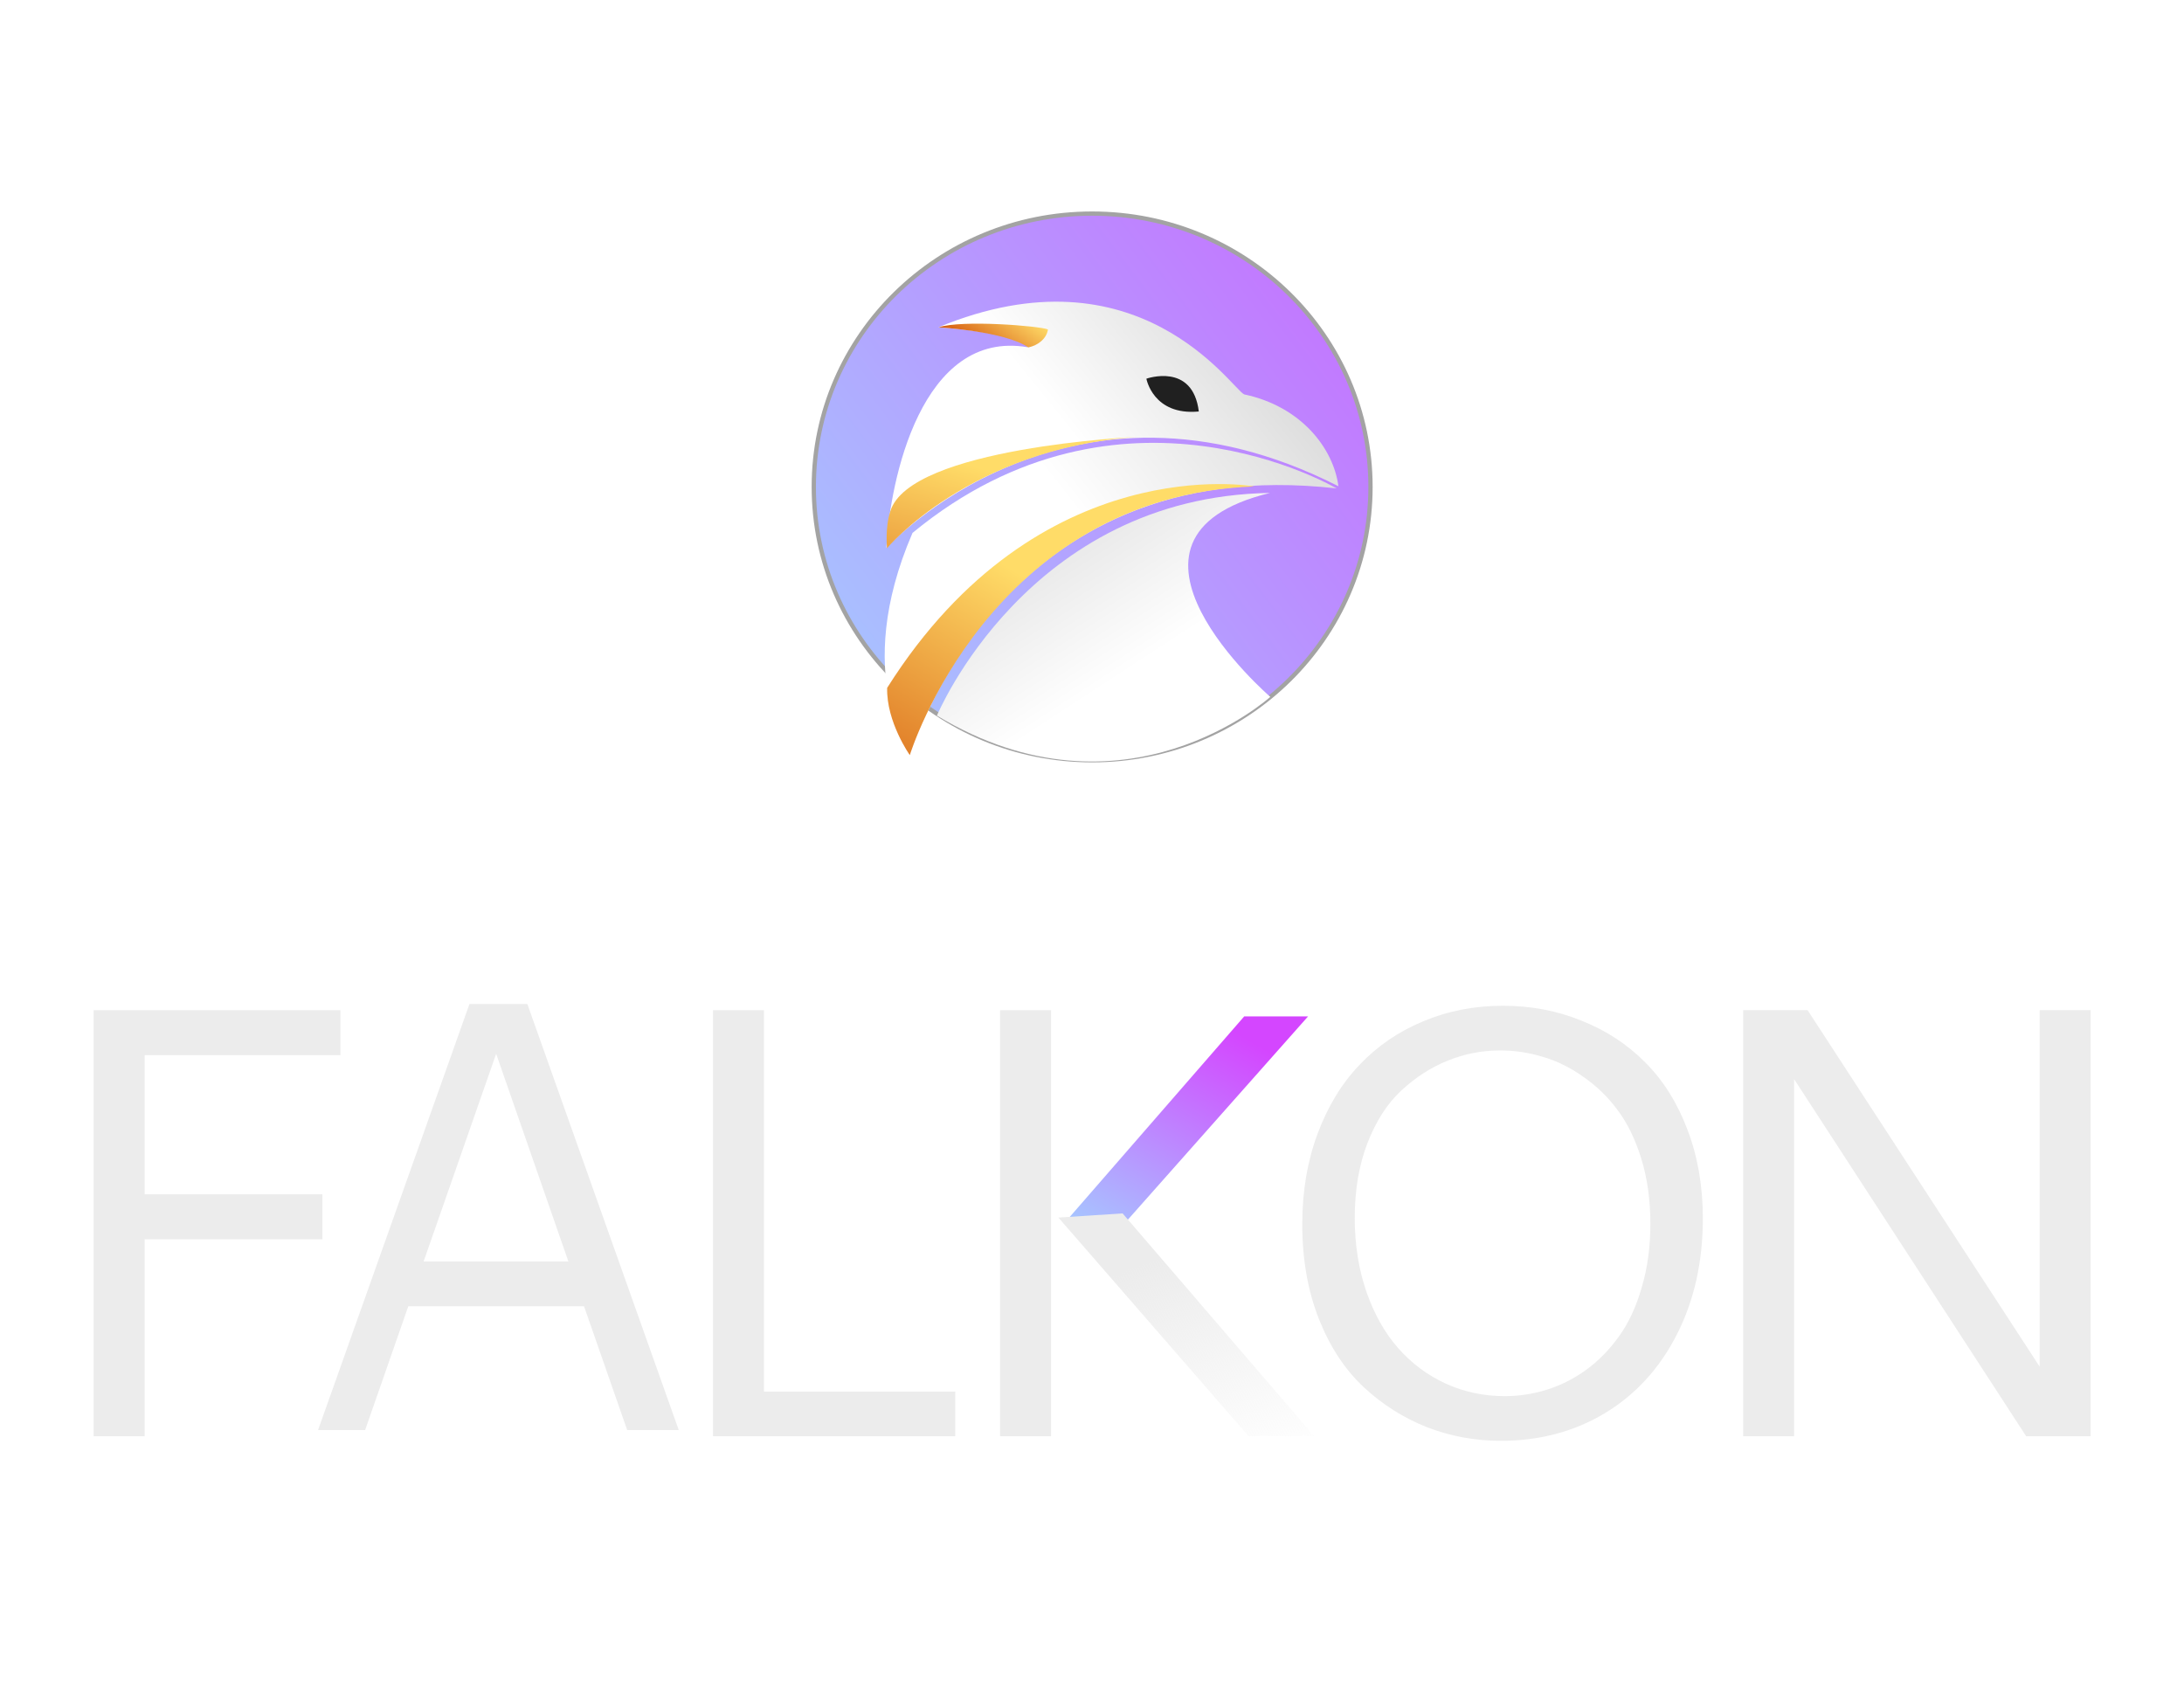
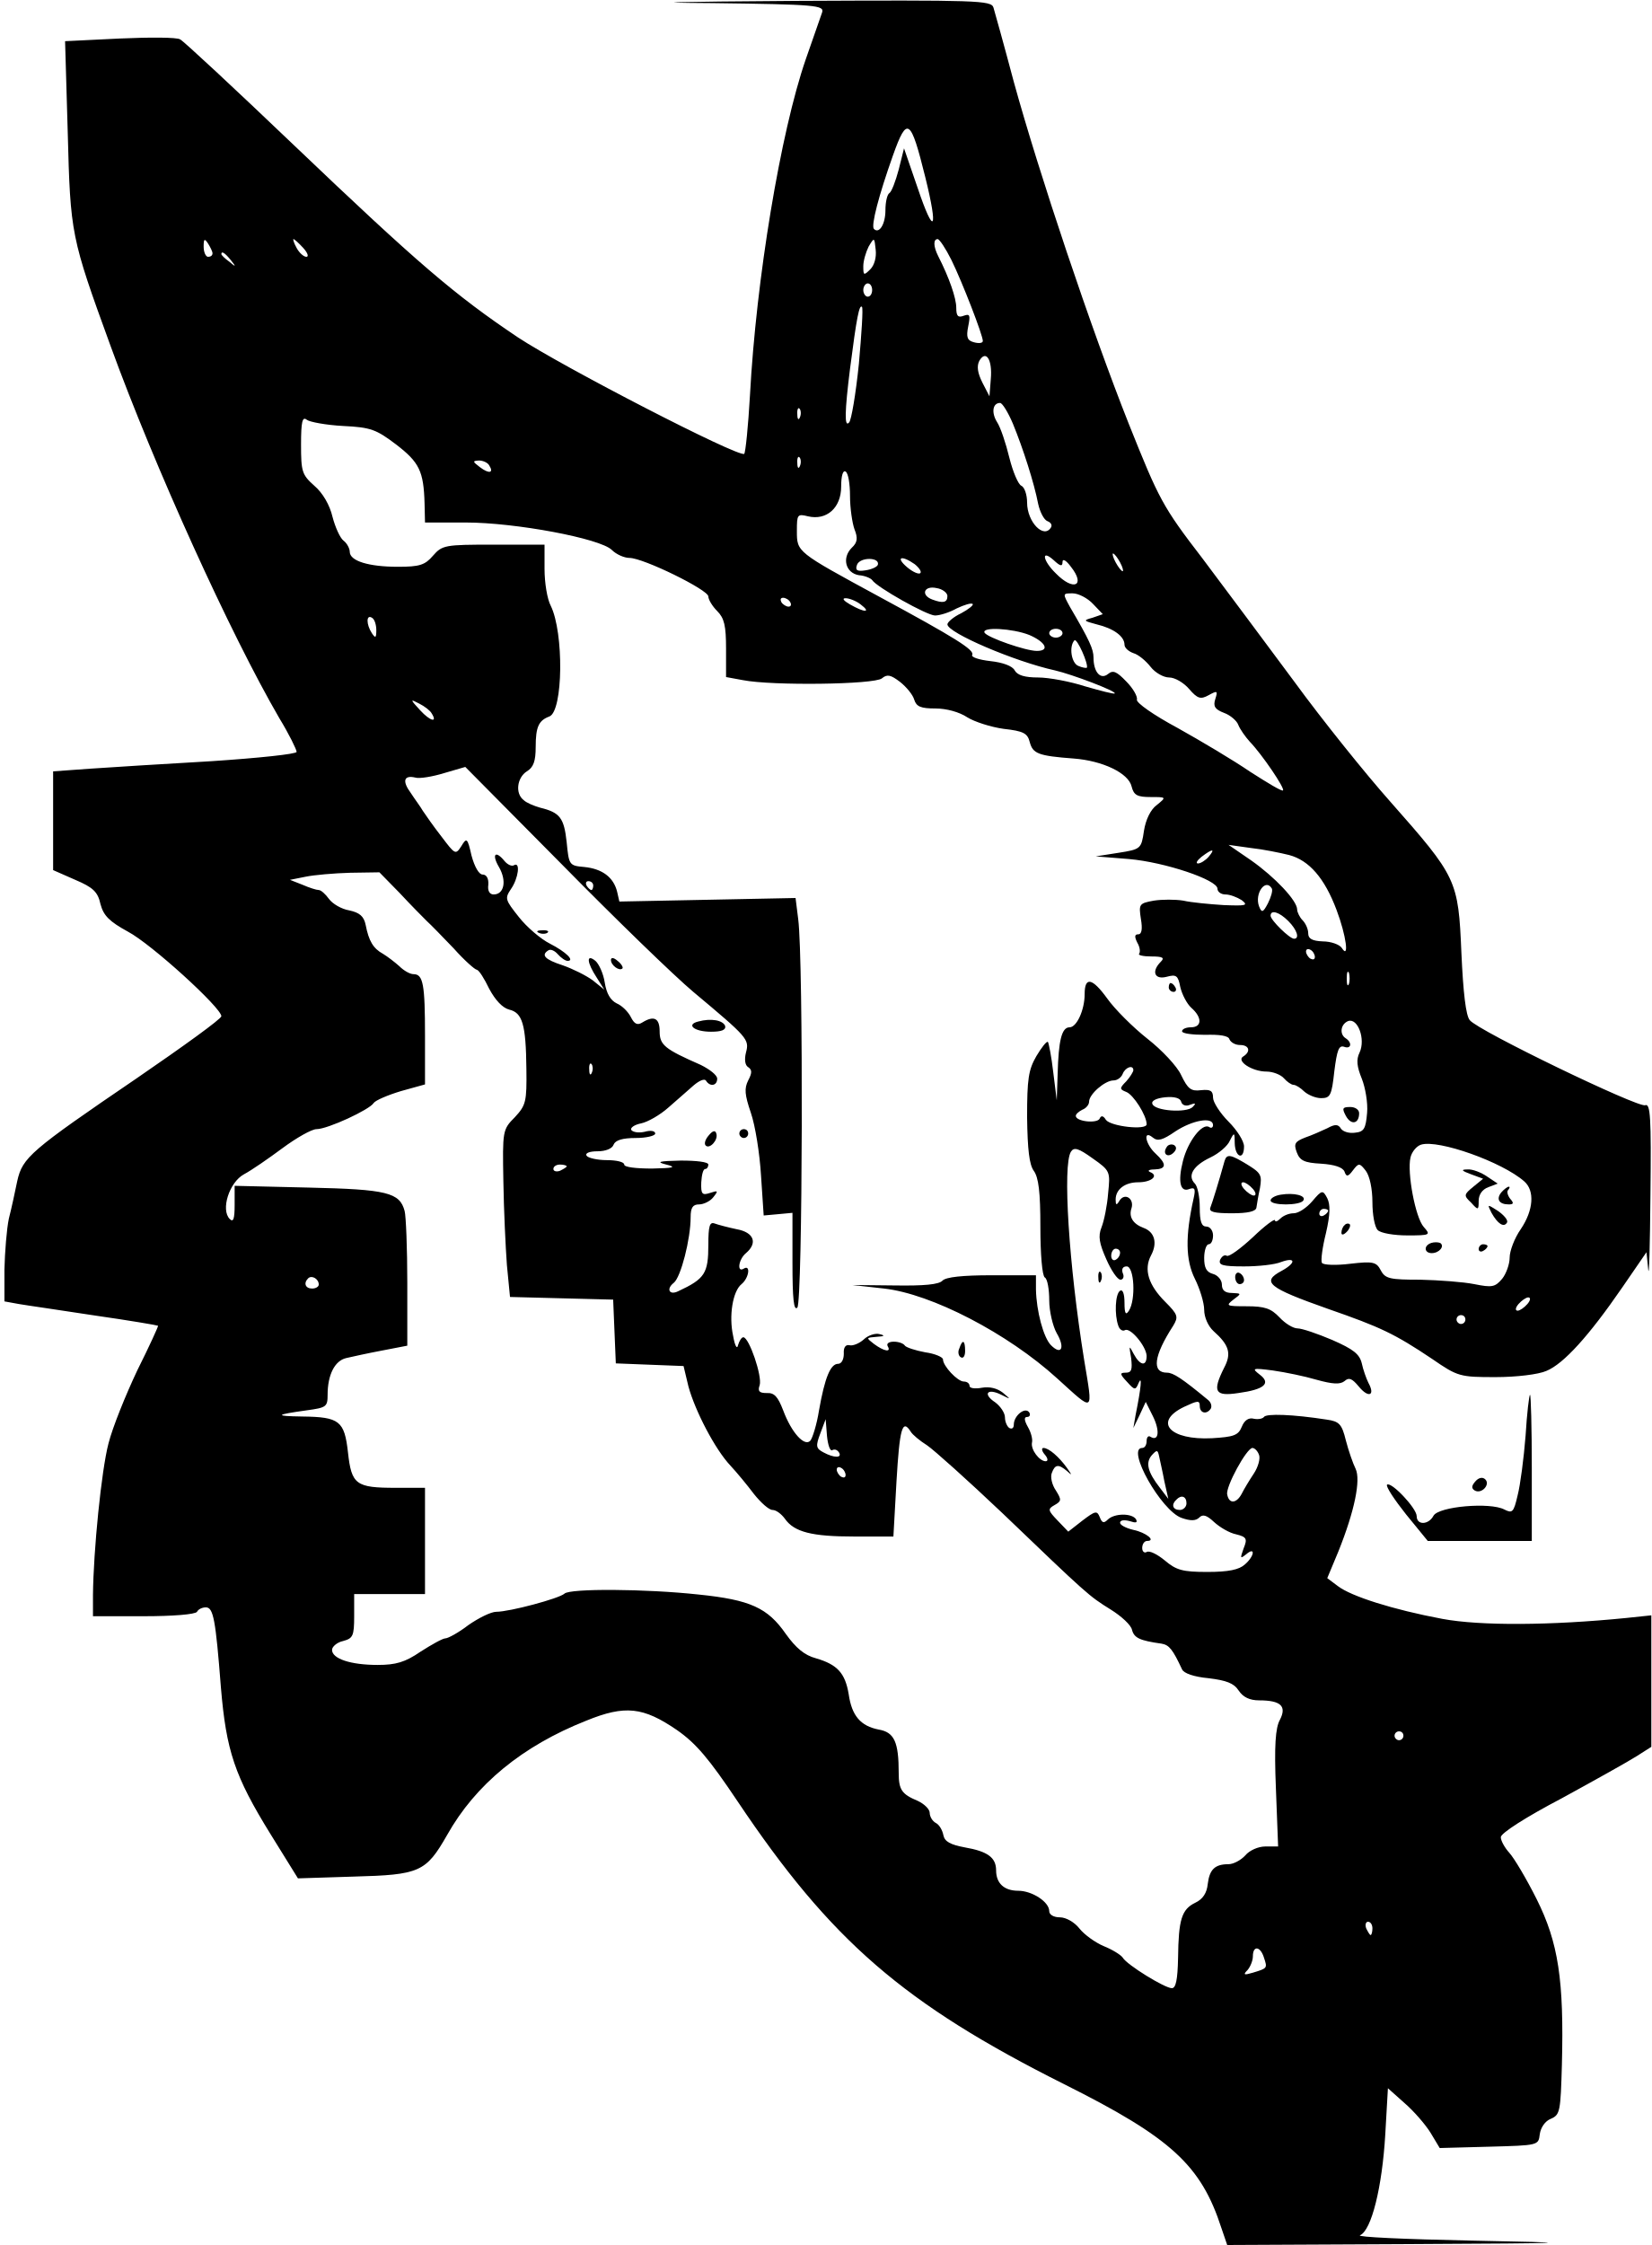
- <svg xmlns="http://www.w3.org/2000/svg" xmlns:xlink="http://www.w3.org/1999/xlink" width="256px" height="200px" viewBox="0 0 256 200" version="1.1" id="svg74">
-   <defs id="defs51">
-     <linearGradient id="linearGradient1474">
-       <stop style="stop-color:#ececec;stop-opacity:1;" offset="0" id="stop1470" />
-       <stop style="stop-color:#ececec;stop-opacity:0;" offset="1" id="stop1472" />
-     </linearGradient>
-     <linearGradient x1="77.118%" y1="12.327%" x2="3.361%" y2="118.781%" id="linearGradient-1">
-       <stop stop-color="#D446FF" offset="0%" id="stop6" />
-       <stop stop-color="#A0D8FF" offset="100%" id="stop8" />
-     </linearGradient>
-     <linearGradient x1="50.782%" y1="-17.174%" x2="76.345%" y2="77.214%" id="linearGradient-2">
-       <stop stop-color="#3C3C3C" offset="0%" id="stop11" />
-       <stop stop-color="#191919" offset="100%" id="stop13" />
-     </linearGradient>
-     <linearGradient x1="148.794%" y1="-26.564%" x2="-21.142%" y2="99.303%" id="linearGradient-3">
-       <stop stop-color="#D446FF" offset="0%" id="stop16" />
-       <stop stop-color="#A0D8FF" offset="100%" id="stop18" />
-     </linearGradient>
-     <linearGradient x1="41.808%" y1="20.867%" x2="95.596%" y2="-8.311%" id="linearGradient-4">
-       <stop stop-color="#FFFFFF" offset="0%" id="stop21" />
-       <stop stop-color="#DADADA" offset="100%" id="stop23" />
-     </linearGradient>
-     <linearGradient x1="52.28%" y1="70.558%" x2="2.537%" y2="8.977%" id="linearGradient-5">
-       <stop stop-color="#FFFFFF" offset="0%" id="stop26" />
-       <stop stop-color="#DADADA" offset="100%" id="stop28" />
-     </linearGradient>
-     <linearGradient x1="98.684%" y1="13%" x2="35.268%" y2="40.864%" id="linearGradient-6">
-       <stop stop-color="#D0D0D0" offset="0%" id="stop31" />
-       <stop stop-color="#FFFFFF" offset="100%" id="stop33" />
-     </linearGradient>
-     <linearGradient x1="34.284%" y1="31.648%" x2="-40.213%" y2="123.398%" id="linearGradient-7">
-       <stop stop-color="#FFDC68" offset="0%" id="stop36" />
-       <stop stop-color="#CE4300" offset="100%" id="stop38" />
-     </linearGradient>
-     <linearGradient x1="95.709%" y1="2.338%" x2="-10.547%" y2="34.742%" id="linearGradient-8">
-       <stop stop-color="#FFDC68" offset="0%" id="stop41" />
-       <stop stop-color="#CE4300" offset="100%" id="stop43" />
-     </linearGradient>
-     <linearGradient x1="55.222%" y1="39.648%" x2="-63.566%" y2="222.056%" id="linearGradient-9">
-       <stop stop-color="#FFDC68" offset="0%" id="stop46" />
-       <stop stop-color="#CE4300" offset="100%" id="stop48" />
-     </linearGradient>
-     <linearGradient xlink:href="#linearGradient1474" id="linearGradient1476" x1="135.824" y1="25.318" x2="146.273" y2="51.665" gradientUnits="userSpaceOnUse" />
-   </defs>
-   <g id="Page-1" stroke="none" stroke-width="1" fill="none" fill-rule="evenodd">
-     <g id="Icon-256">
-       <g id="Group-3" transform="translate(10.97735, 25)">
-         <g id="Group" transform="translate(0, 92.68608)" fill-rule="nonzero">
-           <polygon id="path4996-2" fill="#252525" points="5.975 5.997 5.975 22.304 26.816 22.304 26.816 27.576 5.975 27.576 5.975 50.666 0 50.666 0 0.725 28.924 0.725 28.924 5.997 5.975 5.997" style="fill:#ececec" />
-           <path d="M44.052,0 L50.835,0 L68.583,49.941 L62.539,49.941 L57.478,35.426 L36.883,35.426 L31.822,49.941 L26.304,49.941 L44.052,0 Z M47.18,5.834 L38.675,30.189 L55.65,30.189 L47.18,5.834 Z" id="path4998-6" fill="#252525" style="fill:#ececec" />
-           <polygon id="path5000-0" fill="#252525" points="72.595 0.725 78.57 0.725 78.57 45.429 100.992 45.429 100.992 50.666 72.595 50.666" style="fill:#ececec" />
-           <polygon id="path5002-7" fill="#252525" points="106.252 0.725 112.227 0.725 112.227 50.666 106.252 50.666" style="fill:#ececec" />
-           <path d="M165.182,0.207 C168.485,0.207 171.566,0.793 174.425,1.964 C177.307,3.112 179.79,4.741 181.876,6.849 C183.984,8.958 185.636,11.594 186.831,14.757 C188.026,17.897 188.623,21.353 188.623,25.125 C188.623,30.233 187.604,34.778 185.566,38.761 C183.551,42.721 180.739,45.79 177.131,47.969 C173.546,50.124 169.481,51.202 164.936,51.202 C161.937,51.202 159.067,50.675 156.325,49.621 C153.584,48.543 151.112,46.985 148.91,44.946 C146.707,42.908 144.95,40.249 143.638,36.969 C142.326,33.665 141.67,29.951 141.67,25.828 C141.67,21.962 142.267,18.424 143.462,15.214 C144.657,12.004 146.297,9.31 148.383,7.131 C150.468,4.928 152.951,3.23 155.833,2.035 C158.715,0.816 161.831,0.207 165.182,0.207 Z M164.866,5.444 C162.733,5.444 160.683,5.842 158.715,6.639 C156.747,7.435 154.931,8.607 153.268,10.153 C151.628,11.676 150.304,13.738 149.296,16.339 C148.312,18.916 147.82,21.833 147.82,25.09 C147.82,28.206 148.277,31.088 149.191,33.735 C150.105,36.359 151.346,38.562 152.916,40.343 C154.486,42.123 156.337,43.506 158.469,44.49 C160.625,45.474 162.933,45.966 165.393,45.966 C167.056,45.966 168.685,45.72 170.278,45.228 C171.894,44.736 173.441,43.962 174.917,42.908 C176.393,41.83 177.682,40.518 178.783,38.972 C179.907,37.425 180.798,35.516 181.454,33.243 C182.133,30.971 182.473,28.475 182.473,25.757 C182.473,22.993 182.122,20.462 181.419,18.166 C180.716,15.87 179.779,13.949 178.607,12.402 C177.459,10.856 176.112,9.556 174.565,8.501 C173.043,7.424 171.461,6.65 169.821,6.182 C168.204,5.69 166.552,5.444 164.866,5.444 Z" id="path5004-3" fill="#252525" style="fill:#ececec" />
-           <polygon id="path5006-7" fill="#252525" points="193.346 0.725 200.902 0.725 228.105 42.512 228.105 0.725 234.079 0.725 234.079 50.666 226.523 50.666 199.321 8.808 199.321 50.666 193.346 50.666 193.346 0.725" style="fill:#ececec" />
-           <polygon id="path5002-8-1" fill="url(#linearGradient-1)" points="134.866 1.45 142.352 1.45 121.23 25.278 113.709 25.77" />
-           <polygon id="path5002-9-8" fill="url(#linearGradient-2)" points="120.608 24.544 143.066 50.656 135.369 50.656 113.087 25.036" style="fill:url(#linearGradient1476);fill-opacity:1" />
-         </g>
-         <g id="Group-2" transform="translate(84.40129, 0)">
-           <ellipse id="ellipse4650-0-7-2-3-4-4" stroke="#A3A3A3" stroke-width="0.5" fill="url(#linearGradient-3)" fill-rule="nonzero" cx="32.638" cy="32.075" rx="32.628" ry="32.038" />
-           <path d="M11.408,63.396 C11.408,63.396 21.605,27.716 61.296,32.253 C61.296,32.253 36.071,17.278 11.582,37.466 C4.35,54.218 11.408,63.396 11.408,63.396 Z" id="path4652-2-7-9-7-2-7" fill="url(#linearGradient-4)" />
-           <path d="M14.444,58.883 C14.444,58.883 25.083,33.232 53.483,32.781 C31.895,38.04 53.518,56.685 53.518,56.685 C53.518,56.685 36.442,72.157 14.444,58.883 Z" id="path4654-1-7-7-4-4-6" fill="url(#linearGradient-5)" />
-           <path d="M8.52,39.22 C8.52,39.22 29.77,15.844 61.504,31.994 C60.937,27.603 57.183,22.644 50.454,21.228 C48.966,20.519 38.058,3.661 14.612,13.365 C21.825,13.927 24.92,14.937 25.095,15.703 C12.622,13.559 8.924,31.31 8.52,39.22 Z" id="path4656-5-6-43-8-0-8" fill="url(#linearGradient-6)" />
-           <path d="M38.997,19.39 C38.997,19.39 44.433,17.443 45.141,23.234 C39.78,23.74 38.997,19.39 38.997,19.39 Z" id="path4658-6-9-5-0-2-9" fill="#202020" />
-           <path d="M11.266,63.512 C11.266,63.512 20.561,33.191 51.637,32.018 C51.637,32.018 26.42,27.417 8.61,55.63 C8.511,59.621 11.266,63.512 11.266,63.512 Z" id="path4660-5-1-6-0-7-6" fill="url(#linearGradient-7)" />
-           <path d="M14.638,13.368 C14.638,13.368 22.389,13.819 25.156,15.722 C26.312,15.484 27.293,14.693 27.46,13.616 C26.468,13.205 17.393,12.466 14.638,13.368 Z" id="path4662-0-1-1-1-2-3" fill="url(#linearGradient-8)" />
-           <path d="M8.59,39.26 C8.59,39.26 18.294,27.604 37.885,26.212 C37.885,26.212 11.216,27.417 8.977,34.948 C8.355,36.759 8.59,39.26 8.59,39.26 Z" id="path4442-5-0-9-4-6-0-96" fill="url(#linearGradient-9)" />
-         </g>
-       </g>
-     </g>
+ <svg xmlns="http://www.w3.org/2000/svg" version="1.0" width="373pt" height="507pt" viewBox="0 0 373 507" preserveAspectRatio="xMidYMid meet">
+   <g transform="translate(0,507) scale(0.1,-0.1)" fill="#000000" stroke="none">
+     <path d="M1609 5063 c235 -3 253 -5 248 -21 -3 -9 -20 -57 -37 -106 -57 -165 -112 -497 -126 -759 -4 -70 -10 -129 -13 -132 -14 -8 -411 197 -511 263 -143 96 -225 166 -507 435 -133 127 -248 234 -256 238 -7 5 -69 5 -137 2 l-123 -6 6 -206 c6 -230 7 -236 97 -483 99 -272 270 -649 381 -840 22 -36 39 -71 39 -76 0 -5 -87 -14 -192 -21 -106 -6 -230 -14 -275 -17 l-83 -6 0 -112 0 -111 50 -22 c40 -17 51 -27 57 -55 7 -26 20 -39 62 -62 53 -28 211 -172 211 -191 0 -6 -86 -68 -191 -140 -241 -164 -258 -179 -270 -232 -5 -24 -13 -62 -19 -85 -5 -24 -9 -75 -10 -115 l0 -72 33 -6 c17 -3 95 -14 172 -26 77 -11 141 -22 142 -23 1 -1 -20 -47 -47 -101 -26 -55 -56 -129 -65 -165 -16 -61 -34 -242 -35 -342 l0 -48 114 0 c66 0 117 4 121 10 3 6 12 10 20 10 17 0 22 -27 34 -181 12 -143 31 -200 112 -331 l62 -100 126 4 c149 4 163 10 211 94 64 114 170 201 314 258 88 36 129 31 205 -21 43 -30 72 -64 137 -161 211 -315 375 -457 738 -639 242 -121 309 -183 355 -325 l13 -38 406 2 c394 2 399 3 142 8 -146 3 -257 8 -248 12 26 11 50 109 57 227 l6 105 37 -33 c21 -18 47 -48 59 -67 l21 -35 112 3 c111 3 111 3 114 28 2 15 12 30 25 35 21 9 22 17 25 122 5 191 -8 276 -57 374 -23 46 -51 93 -62 105 -10 11 -19 27 -19 35 0 9 56 45 138 88 75 41 152 84 169 95 l33 21 0 149 0 148 -57 -6 c-170 -17 -329 -18 -415 -2 -112 21 -206 51 -236 74 l-24 18 25 60 c37 92 51 162 39 187 -6 12 -16 41 -22 64 -9 37 -15 43 -43 47 -77 12 -137 14 -142 6 -3 -4 -13 -6 -23 -4 -11 3 -21 -3 -27 -18 -8 -20 -19 -23 -67 -26 -96 -5 -134 37 -63 71 30 14 35 15 35 2 0 -17 16 -20 25 -6 3 6 0 15 -7 20 -58 48 -78 61 -92 61 -35 0 -30 38 14 106 12 20 11 25 -18 54 -38 38 -49 73 -32 105 15 28 8 53 -17 62 -24 9 -34 25 -27 45 6 21 -15 35 -27 17 -7 -12 -9 -11 -9 2 0 23 21 39 51 39 30 0 47 15 27 23 -7 3 -3 6 10 6 27 1 28 12 2 36 -23 21 -29 55 -6 36 11 -9 22 -6 51 14 38 25 85 34 85 14 0 -5 -4 -8 -9 -4 -16 9 -48 -33 -59 -77 -12 -47 -6 -72 15 -63 12 4 14 0 9 -22 -19 -85 -18 -139 3 -181 11 -22 21 -54 21 -70 0 -17 9 -37 21 -48 36 -32 41 -51 24 -83 -27 -54 -21 -65 32 -57 59 8 75 22 48 42 -18 14 -16 15 30 9 28 -4 72 -13 99 -21 36 -10 53 -11 63 -3 10 9 17 6 32 -12 22 -27 38 -21 22 8 -5 10 -12 30 -15 44 -5 21 -19 32 -67 53 -33 14 -68 26 -78 26 -10 0 -28 11 -41 25 -19 20 -33 25 -74 25 -46 0 -48 1 -30 15 19 14 18 14 -3 15 -16 0 -23 6 -23 19 0 10 -9 21 -20 24 -15 4 -20 14 -20 36 0 17 5 31 10 31 6 0 10 9 10 20 0 11 -7 20 -15 20 -11 0 -15 11 -15 43 0 24 -5 48 -11 54 -18 18 -3 41 35 59 19 9 39 26 44 38 10 20 11 19 11 -6 1 -32 21 -39 21 -7 0 12 -16 37 -35 56 -19 19 -35 44 -35 54 0 16 -6 19 -27 17 -23 -3 -30 3 -45 34 -9 20 -44 57 -76 82 -33 26 -74 67 -91 91 -34 47 -51 50 -51 10 0 -36 -18 -75 -34 -75 -18 0 -25 -30 -27 -105 l-2 -60 -8 64 c-4 35 -10 65 -12 68 -3 2 -14 -12 -26 -32 -18 -31 -21 -52 -21 -138 1 -74 5 -107 15 -121 11 -15 15 -48 15 -127 0 -61 4 -110 10 -114 6 -3 10 -27 10 -52 0 -24 8 -58 17 -74 19 -32 11 -51 -13 -27 -17 17 -33 77 -34 126 l0 32 -100 0 c-66 0 -103 -4 -111 -12 -8 -9 -42 -12 -108 -11 l-96 1 72 -8 c107 -12 279 -101 391 -203 85 -77 81 -80 61 41 -35 217 -49 441 -30 471 7 11 17 8 49 -15 40 -28 40 -30 35 -79 -2 -27 -9 -62 -15 -77 -8 -20 -5 -36 11 -72 11 -25 25 -46 32 -46 6 0 9 7 5 15 -3 9 0 15 9 15 17 0 21 -75 5 -100 -7 -11 -10 -7 -10 18 0 20 -4 31 -10 27 -11 -7 -13 -54 -4 -79 3 -9 10 -13 15 -10 12 7 48 -36 49 -58 0 -25 -15 -22 -29 4 -11 21 -11 20 -6 -9 3 -26 1 -33 -12 -33 -14 0 -14 -3 3 -21 17 -19 19 -19 26 -2 8 18 6 -9 -7 -73 l-5 -29 14 29 14 30 16 -32 c16 -32 14 -58 -5 -47 -5 4 -9 -1 -9 -9 0 -9 -4 -16 -10 -16 -37 0 43 -142 89 -158 20 -7 32 -7 40 1 8 8 17 5 33 -10 13 -12 35 -25 50 -28 24 -6 26 -10 17 -32 -8 -23 -8 -24 6 -13 21 18 19 -4 -3 -23 -13 -12 -37 -17 -85 -17 -56 0 -70 4 -96 26 -17 14 -35 23 -41 19 -5 -3 -10 1 -10 9 0 9 5 16 11 16 21 0 -2 19 -31 25 -17 4 -30 11 -30 16 0 6 9 7 21 4 15 -5 19 -4 15 4 -9 14 -49 14 -64 -1 -9 -9 -13 -7 -18 6 -6 15 -10 14 -39 -8 l-32 -25 -24 25 c-22 23 -23 26 -7 35 16 9 16 12 3 33 -9 13 -13 31 -9 40 7 19 15 20 34 4 12 -11 12 -10 0 7 -18 25 -41 45 -53 45 -5 0 -4 -7 3 -15 7 -8 8 -15 2 -15 -14 0 -34 26 -31 42 2 7 -2 23 -9 35 -9 16 -9 23 -2 23 6 0 8 5 5 10 -9 14 -35 -7 -35 -27 0 -8 -4 -11 -10 -8 -5 3 -10 14 -10 24 0 10 -10 25 -22 34 -29 19 -18 33 14 17 22 -11 22 -11 3 5 -13 10 -30 14 -47 11 -16 -3 -28 -1 -28 4 0 6 -6 10 -13 10 -14 0 -47 35 -47 50 0 5 -18 13 -40 16 -22 4 -43 11 -46 15 -3 5 -14 9 -25 9 -11 0 -17 -4 -14 -10 9 -15 -8 -12 -31 5 -18 14 -18 14 6 16 18 1 20 3 7 6 -10 3 -27 -3 -36 -12 -10 -9 -25 -15 -32 -13 -9 2 -14 -5 -13 -19 0 -13 -5 -23 -13 -23 -17 0 -30 -31 -43 -105 -5 -32 -15 -64 -20 -69 -13 -13 -42 18 -61 69 -12 31 -20 40 -37 39 -17 0 -21 4 -16 18 6 20 -24 108 -37 108 -4 0 -9 -8 -12 -18 -2 -10 -7 -2 -11 21 -10 45 -1 101 19 117 17 14 21 45 5 35 -16 -10 -12 21 5 35 27 23 18 47 -21 54 -19 4 -42 10 -50 13 -11 4 -14 -6 -14 -48 0 -65 -8 -77 -68 -105 -20 -10 -28 5 -10 19 16 13 38 99 38 148 0 22 5 29 19 29 10 0 25 7 32 16 12 15 11 16 -7 10 -18 -6 -21 -3 -20 24 1 16 4 30 9 30 4 0 7 5 7 10 0 6 -27 9 -62 9 -50 -1 -57 -3 -33 -9 24 -6 17 -8 -32 -9 -36 0 -63 3 -63 9 0 6 -18 10 -39 10 -22 0 -43 5 -46 10 -4 6 7 10 25 10 18 0 33 6 36 15 4 10 20 15 50 15 24 0 44 5 44 10 0 6 -10 8 -24 4 -13 -3 -26 -1 -30 4 -3 5 7 12 22 15 15 3 43 19 62 36 19 17 45 39 57 50 13 11 25 16 28 10 9 -14 25 -11 25 5 0 8 -17 21 -37 31 -82 36 -93 45 -93 76 0 30 -13 36 -39 20 -11 -7 -18 -4 -26 12 -6 12 -20 26 -32 31 -14 7 -23 22 -27 47 -3 20 -13 42 -21 49 -21 17 -20 -3 3 -38 l17 -27 -26 21 c-15 11 -45 26 -68 34 -40 13 -50 23 -32 34 5 3 14 -1 21 -9 7 -8 17 -15 22 -15 17 0 -3 20 -40 39 -20 10 -52 37 -70 60 -31 39 -32 42 -18 63 17 24 22 63 7 54 -5 -3 -14 1 -21 9 -21 26 -30 16 -13 -13 18 -31 12 -62 -12 -62 -9 0 -14 8 -12 22 1 14 -4 23 -13 23 -8 0 -18 17 -25 43 -9 40 -11 41 -23 21 -13 -20 -14 -19 -45 22 -18 23 -36 49 -42 58 -5 9 -18 26 -27 40 -20 27 -16 41 10 35 9 -3 39 2 65 10 l48 14 219 -221 c120 -122 253 -251 296 -287 123 -103 127 -107 119 -137 -4 -16 -2 -29 5 -33 9 -6 9 -13 0 -30 -9 -18 -8 -32 6 -73 10 -29 20 -92 23 -142 l6 -90 33 3 32 3 0 -112 c0 -83 3 -110 11 -102 12 12 14 785 2 877 l-6 48 -199 -4 -199 -4 -5 22 c-8 33 -34 52 -74 56 -34 3 -35 4 -40 56 -6 55 -15 67 -60 78 -14 4 -31 11 -37 17 -20 15 -15 51 7 65 15 9 20 23 20 55 0 46 7 60 31 69 31 12 33 189 3 250 -8 15 -14 52 -14 83 l0 55 -115 0 c-110 0 -116 -1 -137 -25 -18 -21 -30 -25 -79 -25 -66 0 -109 13 -109 34 0 7 -6 19 -14 25 -8 6 -19 31 -25 54 -6 26 -22 54 -41 70 -28 25 -30 32 -30 93 0 52 3 64 13 56 6 -5 44 -12 82 -14 63 -3 75 -8 120 -42 52 -40 62 -60 64 -133 l1 -43 92 0 c112 0 304 -36 330 -62 10 -10 28 -18 40 -18 31 0 178 -72 178 -87 0 -7 9 -22 20 -33 16 -16 20 -33 20 -85 l0 -64 38 -7 c66 -13 297 -10 314 4 12 10 20 8 41 -8 14 -11 29 -29 32 -40 5 -16 15 -20 48 -20 25 0 54 -8 72 -20 16 -10 53 -22 82 -26 45 -5 54 -10 59 -30 7 -26 19 -31 99 -37 66 -5 124 -33 131 -63 5 -20 13 -24 43 -24 36 0 36 0 14 -18 -14 -10 -25 -33 -29 -58 -6 -41 -7 -42 -58 -50 l-51 -8 75 -6 c81 -7 200 -47 200 -67 0 -7 8 -13 18 -13 10 0 26 -6 37 -13 15 -12 10 -13 -41 -11 -32 2 -74 6 -91 10 -18 3 -48 3 -67 0 -33 -6 -34 -8 -29 -41 4 -23 2 -35 -6 -35 -8 0 -9 -5 -2 -19 6 -10 7 -21 4 -25 -3 -3 9 -6 27 -6 27 0 31 -3 22 -12 -22 -22 -14 -41 13 -34 22 6 26 3 31 -23 4 -17 15 -38 25 -47 25 -22 24 -44 -1 -44 -11 0 -20 -4 -20 -9 0 -5 23 -8 52 -8 33 1 53 -2 55 -10 3 -7 13 -13 24 -13 21 0 25 -15 7 -26 -16 -10 20 -34 53 -34 14 0 32 -7 39 -15 7 -8 17 -15 22 -15 5 0 16 -7 24 -15 9 -8 26 -15 38 -15 21 0 24 6 30 61 6 47 10 59 22 55 16 -6 19 9 4 19 -15 9 -12 32 5 39 22 8 40 -41 26 -71 -8 -16 -6 -32 5 -59 8 -20 14 -55 12 -77 -3 -36 -7 -43 -27 -45 -13 -2 -27 2 -32 9 -6 10 -13 11 -31 1 -13 -6 -35 -16 -50 -21 -23 -9 -26 -14 -19 -33 7 -19 17 -24 55 -26 30 -2 49 -8 53 -18 4 -12 8 -12 19 3 13 17 15 17 29 -1 9 -12 15 -41 15 -71 0 -28 5 -56 12 -63 7 -7 37 -12 67 -12 52 0 53 1 37 19 -19 21 -38 123 -30 157 3 13 14 26 24 29 39 12 183 -39 233 -83 24 -21 21 -65 -8 -108 -14 -20 -25 -49 -25 -64 0 -15 -8 -37 -17 -48 -16 -19 -23 -20 -63 -12 -25 5 -80 9 -122 10 -68 0 -79 2 -89 21 -10 19 -17 21 -69 15 -32 -4 -61 -3 -64 2 -3 5 1 35 9 67 10 43 10 65 3 79 -10 19 -12 19 -34 -7 -13 -15 -31 -27 -42 -27 -10 0 -23 -5 -30 -12 -7 -7 -12 -8 -12 -4 0 5 -23 -12 -50 -38 -28 -26 -54 -45 -59 -42 -5 3 -11 -1 -15 -9 -4 -12 5 -15 54 -15 32 0 70 4 84 10 33 12 34 -2 1 -20 -47 -25 -31 -38 105 -86 118 -41 150 -56 235 -113 58 -40 63 -41 143 -41 47 0 97 6 115 14 39 16 96 79 171 188 l55 80 4 -39 c2 -21 4 55 5 169 2 175 0 207 -12 202 -16 -6 -377 168 -396 192 -9 10 -15 63 -19 152 -7 165 -10 171 -161 342 -56 63 -154 185 -216 270 -63 85 -157 211 -208 279 -90 117 -98 133 -166 303 -85 214 -203 566 -260 773 -22 83 -43 158 -46 168 -5 16 -34 17 -447 15 -281 -2 -350 -4 -188 -5z m481 -393 c30 -121 20 -135 -17 -25 l-31 90 -12 -48 c-7 -26 -16 -50 -21 -53 -5 -3 -9 -20 -9 -39 0 -31 -14 -54 -26 -42 -7 7 11 76 43 166 32 90 40 84 73 -49z m-1610 -172 c0 -5 -4 -8 -10 -8 -5 0 -10 10 -10 23 0 18 2 19 10 7 5 -8 10 -18 10 -22z m205 12 c10 -11 13 -20 7 -20 -6 0 -16 9 -22 20 -6 11 -9 20 -7 20 2 0 12 -9 22 -20z m1281 -48 c-15 -15 -16 -14 -16 7 0 12 6 32 12 44 13 22 13 21 16 -7 2 -17 -3 -35 -12 -44z m183 21 c25 -51 71 -170 71 -183 0 -5 -9 -6 -20 -3 -15 4 -18 11 -13 36 5 25 4 29 -10 24 -13 -5 -17 -1 -17 18 0 22 -16 68 -41 117 -11 22 -11 38 -1 38 4 0 18 -21 31 -47z m-1628 0 c13 -16 12 -17 -3 -4 -10 7 -18 15 -18 17 0 8 8 3 21 -13z m1449 -68 c0 -8 -4 -15 -10 -15 -5 0 -10 7 -10 15 0 8 5 15 10 15 6 0 10 -7 10 -15z m-30 -167 c-7 -68 -17 -127 -22 -132 -11 -13 -10 25 2 121 15 117 21 146 27 140 3 -3 -1 -61 -7 -129z m298 -34 l-3 -39 -16 31 c-11 22 -13 37 -7 49 15 26 30 3 26 -41z m50 -101 c23 -56 48 -134 57 -181 4 -18 13 -36 21 -39 8 -3 11 -9 8 -14 -16 -27 -54 12 -54 56 0 18 -6 35 -13 38 -7 3 -19 31 -27 63 -8 33 -20 69 -28 81 -13 21 -10 43 7 43 5 0 18 -21 29 -47z m-481 15 c-3 -8 -6 -5 -6 6 -1 11 2 17 5 13 3 -3 4 -12 1 -19z m0 -110 c-3 -8 -6 -5 -6 6 -1 11 2 17 5 13 3 -3 4 -12 1 -19z m-702 1 c11 -17 0 -20 -21 -4 -17 13 -17 14 -2 15 9 0 20 -5 23 -11z m815 -69 c0 -27 5 -61 10 -75 8 -20 7 -30 -6 -42 -23 -23 -14 -57 16 -62 14 -1 27 -7 30 -11 10 -16 124 -80 142 -80 11 0 33 7 49 16 17 8 33 13 36 10 3 -2 -9 -12 -26 -21 -17 -8 -31 -20 -31 -25 0 -19 152 -84 243 -104 39 -9 139 -47 135 -52 -2 -2 -32 6 -67 16 -34 11 -82 20 -106 20 -30 0 -47 5 -53 16 -5 10 -27 18 -55 21 -26 3 -44 9 -41 14 6 11 -39 39 -211 132 -186 101 -185 100 -185 148 0 37 1 39 25 33 42 -10 75 19 75 67 0 24 4 38 10 34 6 -3 10 -28 10 -55z m480 -149 c0 8 8 4 19 -11 34 -43 6 -56 -34 -15 -30 29 -34 56 -5 30 15 -14 20 -15 20 -4z m130 -1 c6 -11 8 -20 6 -20 -3 0 -10 9 -16 20 -6 11 -8 20 -6 20 3 0 10 -9 16 -20z m-547 -5 c-1 -5 -14 -11 -28 -13 -19 -3 -24 0 -19 13 7 17 51 17 47 0z m83 1 c10 -8 16 -17 13 -20 -3 -4 -17 2 -30 13 -27 23 -13 28 17 7z m74 -72 c0 -15 -10 -17 -34 -8 -27 10 -19 32 9 26 14 -2 25 -11 25 -18z m329 -18 l22 -23 -23 -8 c-22 -6 -21 -7 9 -15 38 -9 63 -27 63 -46 0 -7 9 -15 20 -19 11 -3 28 -17 39 -31 10 -13 29 -24 42 -24 13 0 33 -12 45 -26 19 -22 26 -24 44 -14 20 11 21 10 15 -9 -5 -16 -1 -23 20 -31 14 -5 29 -18 32 -27 4 -10 16 -27 26 -38 28 -29 80 -106 75 -110 -2 -3 -35 17 -74 42 -38 26 -112 70 -164 99 -54 29 -94 57 -92 64 2 7 -9 26 -24 41 -22 23 -30 26 -41 17 -17 -14 -33 4 -33 37 0 19 -9 39 -53 114 -17 31 -17 31 6 31 13 0 34 -11 46 -24z m-684 4 c3 -5 2 -10 -4 -10 -5 0 -13 5 -16 10 -3 6 -2 10 4 10 5 0 13 -4 16 -10z m159 -5 c25 -19 9 -19 -24 0 -14 8 -19 14 -10 14 8 0 24 -6 34 -14z m-1094 -58 c0 -18 -2 -19 -10 -7 -13 20 -13 43 0 35 6 -3 10 -16 10 -28z m1475 -11 c37 -16 47 -36 17 -36 -25 0 -111 30 -118 41 -8 14 63 10 101 -5z m75 4 c0 -5 -7 -10 -15 -10 -8 0 -15 5 -15 10 0 6 7 10 15 10 8 0 15 -4 15 -10z m55 -78 c-1 -1 -10 0 -19 4 -16 6 -22 44 -9 58 6 5 32 -54 28 -62z m-1480 -103 c14 -22 -3 -18 -26 7 -23 25 -23 26 -2 15 12 -6 25 -16 28 -22z m1937 -320 c45 -12 80 -52 107 -124 22 -58 29 -113 12 -86 -5 8 -25 15 -43 15 -24 1 -33 6 -33 18 0 10 -6 23 -13 30 -6 6 -12 18 -12 24 0 20 -50 73 -104 111 l-51 35 50 -7 c28 -3 67 -11 87 -16z m-182 -4 c-7 -8 -18 -15 -24 -15 -6 0 -2 7 8 15 25 19 32 19 16 0z m-1827 -82 c25 -27 53 -55 61 -63 9 -8 36 -36 61 -62 24 -27 48 -48 52 -48 5 -1 17 -20 28 -43 14 -26 30 -43 45 -47 30 -7 38 -33 39 -134 1 -74 -1 -82 -26 -109 -28 -28 -28 -31 -26 -145 1 -64 5 -149 8 -189 l7 -72 116 -3 117 -3 3 -72 3 -72 76 -3 77 -3 11 -46 c15 -55 60 -142 95 -179 14 -15 38 -44 53 -64 16 -20 34 -36 42 -36 8 0 20 -9 28 -20 21 -30 61 -40 156 -40 l89 0 7 125 c7 118 13 142 32 112 4 -7 21 -21 37 -31 15 -10 92 -79 170 -153 192 -184 195 -187 245 -218 24 -15 46 -35 48 -46 5 -18 17 -24 67 -31 17 -3 25 -13 46 -58 4 -9 27 -17 60 -20 40 -5 57 -11 68 -28 10 -15 25 -22 46 -22 49 0 63 -13 47 -44 -10 -18 -13 -58 -9 -155 l5 -131 -29 0 c-16 0 -36 -9 -45 -20 -10 -11 -27 -20 -38 -20 -31 0 -43 -12 -47 -45 -2 -20 -11 -34 -28 -42 -31 -15 -38 -38 -39 -125 -1 -49 -5 -68 -14 -68 -16 0 -102 53 -111 69 -4 6 -23 18 -43 26 -19 8 -44 26 -55 40 -11 14 -30 25 -44 25 -14 0 -24 6 -24 14 0 21 -39 46 -70 46 -32 0 -50 17 -50 46 0 29 -19 43 -71 52 -32 6 -45 13 -48 27 -2 11 -9 24 -17 28 -8 4 -14 15 -14 23 0 8 -12 20 -27 27 -36 15 -43 25 -43 63 0 70 -10 92 -45 98 -41 8 -61 31 -68 80 -8 48 -26 67 -74 81 -26 7 -45 23 -68 55 -41 59 -80 77 -197 89 -120 13 -291 14 -303 2 -12 -11 -124 -41 -154 -41 -12 0 -40 -14 -63 -30 -22 -17 -46 -30 -52 -30 -6 0 -31 -14 -56 -30 -35 -24 -56 -30 -97 -30 -61 0 -103 14 -103 34 0 7 11 17 25 20 22 6 25 11 25 56 l0 50 80 0 80 0 0 120 0 120 -66 0 c-90 0 -100 7 -108 80 -8 71 -19 80 -103 81 -64 1 -62 4 10 14 44 6 47 8 47 35 0 45 16 77 42 83 13 3 49 11 81 17 l57 11 0 142 c0 78 -3 151 -6 162 -11 42 -40 49 -216 53 l-168 4 0 -43 c0 -32 -3 -40 -11 -32 -21 21 -1 83 32 101 17 9 56 36 87 59 31 23 66 43 77 43 25 0 120 44 129 59 4 6 32 18 62 27 l54 15 0 109 c0 117 -4 140 -26 140 -8 0 -22 8 -32 18 -10 9 -27 22 -37 28 -22 12 -32 29 -39 65 -4 20 -14 28 -37 33 -18 3 -38 15 -46 26 -8 11 -18 20 -23 20 -5 0 -21 5 -37 12 l-28 11 35 7 c19 4 65 8 101 9 l66 1 46 -47z m437 17 c0 -5 -2 -10 -4 -10 -3 0 -8 5 -11 10 -3 6 -1 10 4 10 6 0 11 -4 11 -10z m1533 -7 c2 -5 -2 -19 -9 -33 -11 -21 -14 -22 -20 -7 -11 29 15 65 29 40z m37 -73 c20 -20 26 -40 13 -40 -10 0 -53 42 -53 52 0 14 19 9 40 -12z m60 -81 c0 -6 -4 -7 -10 -4 -5 3 -10 11 -10 16 0 6 5 7 10 4 6 -3 10 -11 10 -16z m77 -61 c-3 -7 -5 -2 -5 12 0 14 2 19 5 13 2 -7 2 -19 0 -25z m-1710 -200 c-3 -8 -6 -5 -6 6 -1 11 2 17 5 13 3 -3 4 -12 1 -19z m1223 5 c0 -3 -7 -15 -16 -25 -16 -16 -15 -18 0 -24 16 -6 46 -53 46 -73 0 -14 -81 -5 -92 10 -6 10 -11 10 -14 3 -5 -12 -54 -7 -54 6 0 4 7 10 15 14 8 3 15 11 15 18 0 17 36 48 55 48 9 0 18 7 21 15 6 15 24 21 24 8z m128 -78 c13 5 14 3 6 -5 -14 -14 -86 -9 -91 7 -3 7 9 13 29 15 21 2 34 -2 36 -10 2 -8 11 -11 20 -7z m-1408 -139 c0 -2 -7 -6 -15 -10 -8 -3 -15 -1 -15 4 0 6 7 10 15 10 8 0 15 -2 15 -4z m1720 -100 c0 -3 -4 -8 -10 -11 -5 -3 -10 -1 -10 4 0 6 5 11 10 11 6 0 10 -2 10 -4z m-470 -95 c0 -6 -4 -13 -10 -16 -5 -3 -10 1 -10 9 0 9 5 16 10 16 6 0 10 -4 10 -9z m-1810 -72 c0 -5 -7 -9 -15 -9 -15 0 -20 12 -9 23 8 8 24 -1 24 -14z m2730 -44 c-7 -8 -17 -15 -22 -15 -6 0 -5 7 2 15 7 8 17 15 22 15 6 0 5 -7 -2 -15z m-140 -35 c0 -5 -4 -10 -10 -10 -5 0 -10 5 -10 10 0 6 5 10 10 10 6 0 10 -4 10 -10z m-1430 -295 c5 3 11 1 15 -5 8 -13 -11 -13 -35 0 -17 9 -18 14 -7 43 l12 32 3 -38 c2 -20 7 -35 12 -32z m750 -70 l9 -40 -19 25 c-28 36 -33 57 -18 74 11 12 13 12 16 -2 2 -10 8 -35 12 -57z m214 59 c3 -8 -2 -27 -12 -42 -10 -15 -22 -35 -27 -45 -12 -23 -29 -24 -33 -2 -4 17 44 105 57 105 5 0 12 -7 15 -16z m-934 -45 c0 -6 -4 -7 -10 -4 -5 3 -10 11 -10 16 0 6 5 7 10 4 6 -3 10 -11 10 -16z m770 -64 c0 -8 -7 -15 -15 -15 -16 0 -20 12 -8 23 11 12 23 8 23 -8z m490 -525 c0 -5 -4 -10 -10 -10 -5 0 -10 5 -10 10 0 6 5 10 10 10 6 0 10 -4 10 -10z m-70 -435 c0 -8 -2 -15 -4 -15 -2 0 -6 7 -10 15 -3 8 -1 15 4 15 6 0 10 -7 10 -15z m-245 -66 c8 -24 8 -24 -25 -34 -20 -6 -23 -5 -12 6 6 7 12 21 12 31 0 25 17 23 25 -3z" />
+     <path d="M1218 2963 c7 -3 16 -2 19 1 4 3 -2 6 -13 5 -11 0 -14 -3 -6 -6z" />
+     <path d="M1380 2902 c0 -12 19 -26 26 -19 2 2 -2 10 -11 17 -9 8 -15 8 -15 2z" />
+     <path d="M2640 2840 c0 -5 5 -10 11 -10 5 0 7 5 4 10 -3 6 -8 10 -11 10 -2 0 -4 -4 -4 -10z" />
+     <path d="M1577 2763 c-28 -7 -9 -23 29 -23 24 0 34 4 32 13 -5 13 -32 18 -61 10z" />
+     <path d="M3040 2550 c12 -22 30 -18 30 6 0 8 -9 14 -20 14 -18 0 -19 -3 -10 -20z" />
+     <path d="M1601 2506 c-8 -9 -11 -19 -7 -23 9 -9 29 13 24 27 -2 8 -8 7 -17 -4z" />
+     <path d="M1670 2510 c0 -5 5 -10 10 -10 6 0 10 5 10 10 0 6 -4 10 -10 10 -5 0 -10 -4 -10 -10z" />
+     <path d="M2635 2479 c-10 -15 3 -25 16 -12 7 7 7 13 1 17 -6 3 -14 1 -17 -5z" />
+     <path d="M2766 2448 c-13 -47 -28 -95 -32 -105 -4 -10 9 -13 49 -13 35 0 54 4 55 13 1 6 4 26 8 44 5 29 2 34 -27 52 -39 24 -48 26 -53 9z m64 -63 c7 -8 8 -15 2 -15 -5 0 -15 7 -22 15 -7 8 -8 15 -2 15 5 0 15 -7 22 -15z" />
+     <path d="M3323 2418 l27 -10 -22 -18 c-22 -18 -22 -20 -5 -36 16 -18 17 -17 17 4 0 14 8 26 22 31 l21 8 -24 16 c-13 9 -33 17 -44 16 -16 0 -14 -3 8 -11z" />
+     <path d="M3391 2377 c-12 -15 -5 -27 17 -27 11 0 12 3 3 13 -6 8 -8 17 -4 20 3 4 4 7 1 7 -3 0 -11 -6 -17 -13z" />
+     <path d="M2893 2372 c-13 -2 -23 -8 -23 -13 0 -12 67 -12 74 0 7 11 -21 18 -51 13z" />
+     <path d="M3369 2331 c14 -25 28 -34 35 -22 3 5 -6 16 -20 26 -25 16 -25 16 -15 -4z" />
+     <path d="M3037 2303 c-4 -3 -7 -11 -7 -17 0 -6 5 -5 12 2 6 6 9 14 7 17 -3 3 -9 2 -12 -2z" />
+     <path d="M3233 2263 c-18 -6 -16 -23 1 -23 17 0 30 16 19 23 -5 2 -14 2 -20 0z" />
+     <path d="M3340 2249 c0 -5 5 -7 10 -4 6 3 10 8 10 11 0 2 -4 4 -10 4 -5 0 -10 -5 -10 -11z" />
+     <path d="M2481 2184 c0 -11 3 -14 6 -6 3 7 2 16 -1 19 -3 4 -6 -2 -5 -13z" />
+     <path d="M2790 2186 c0 -9 5 -16 10 -16 6 0 10 4 10 9 0 6 -4 13 -10 16 -5 3 -10 -1 -10 -9z" />
+     <path d="M2167 2025 c-4 -8 -2 -17 3 -20 6 -4 10 3 10 14 0 25 -6 27 -13 6z" />
+     <path d="M3446 1828 c-4 -51 -12 -112 -18 -135 -9 -39 -12 -41 -30 -32 -32 17 -148 7 -160 -14 -11 -21 -38 -22 -38 -1 0 18 -58 79 -67 71 -3 -4 16 -33 43 -67 l49 -60 118 0 117 0 0 165 c0 91 -2 165 -4 165 -2 0 -7 -42 -10 -92z" />
+     <path d="M3333 1725 c-9 -10 -10 -16 -2 -21 15 -9 36 13 24 25 -6 6 -15 4 -22 -4z" />
  </g>
</svg>
